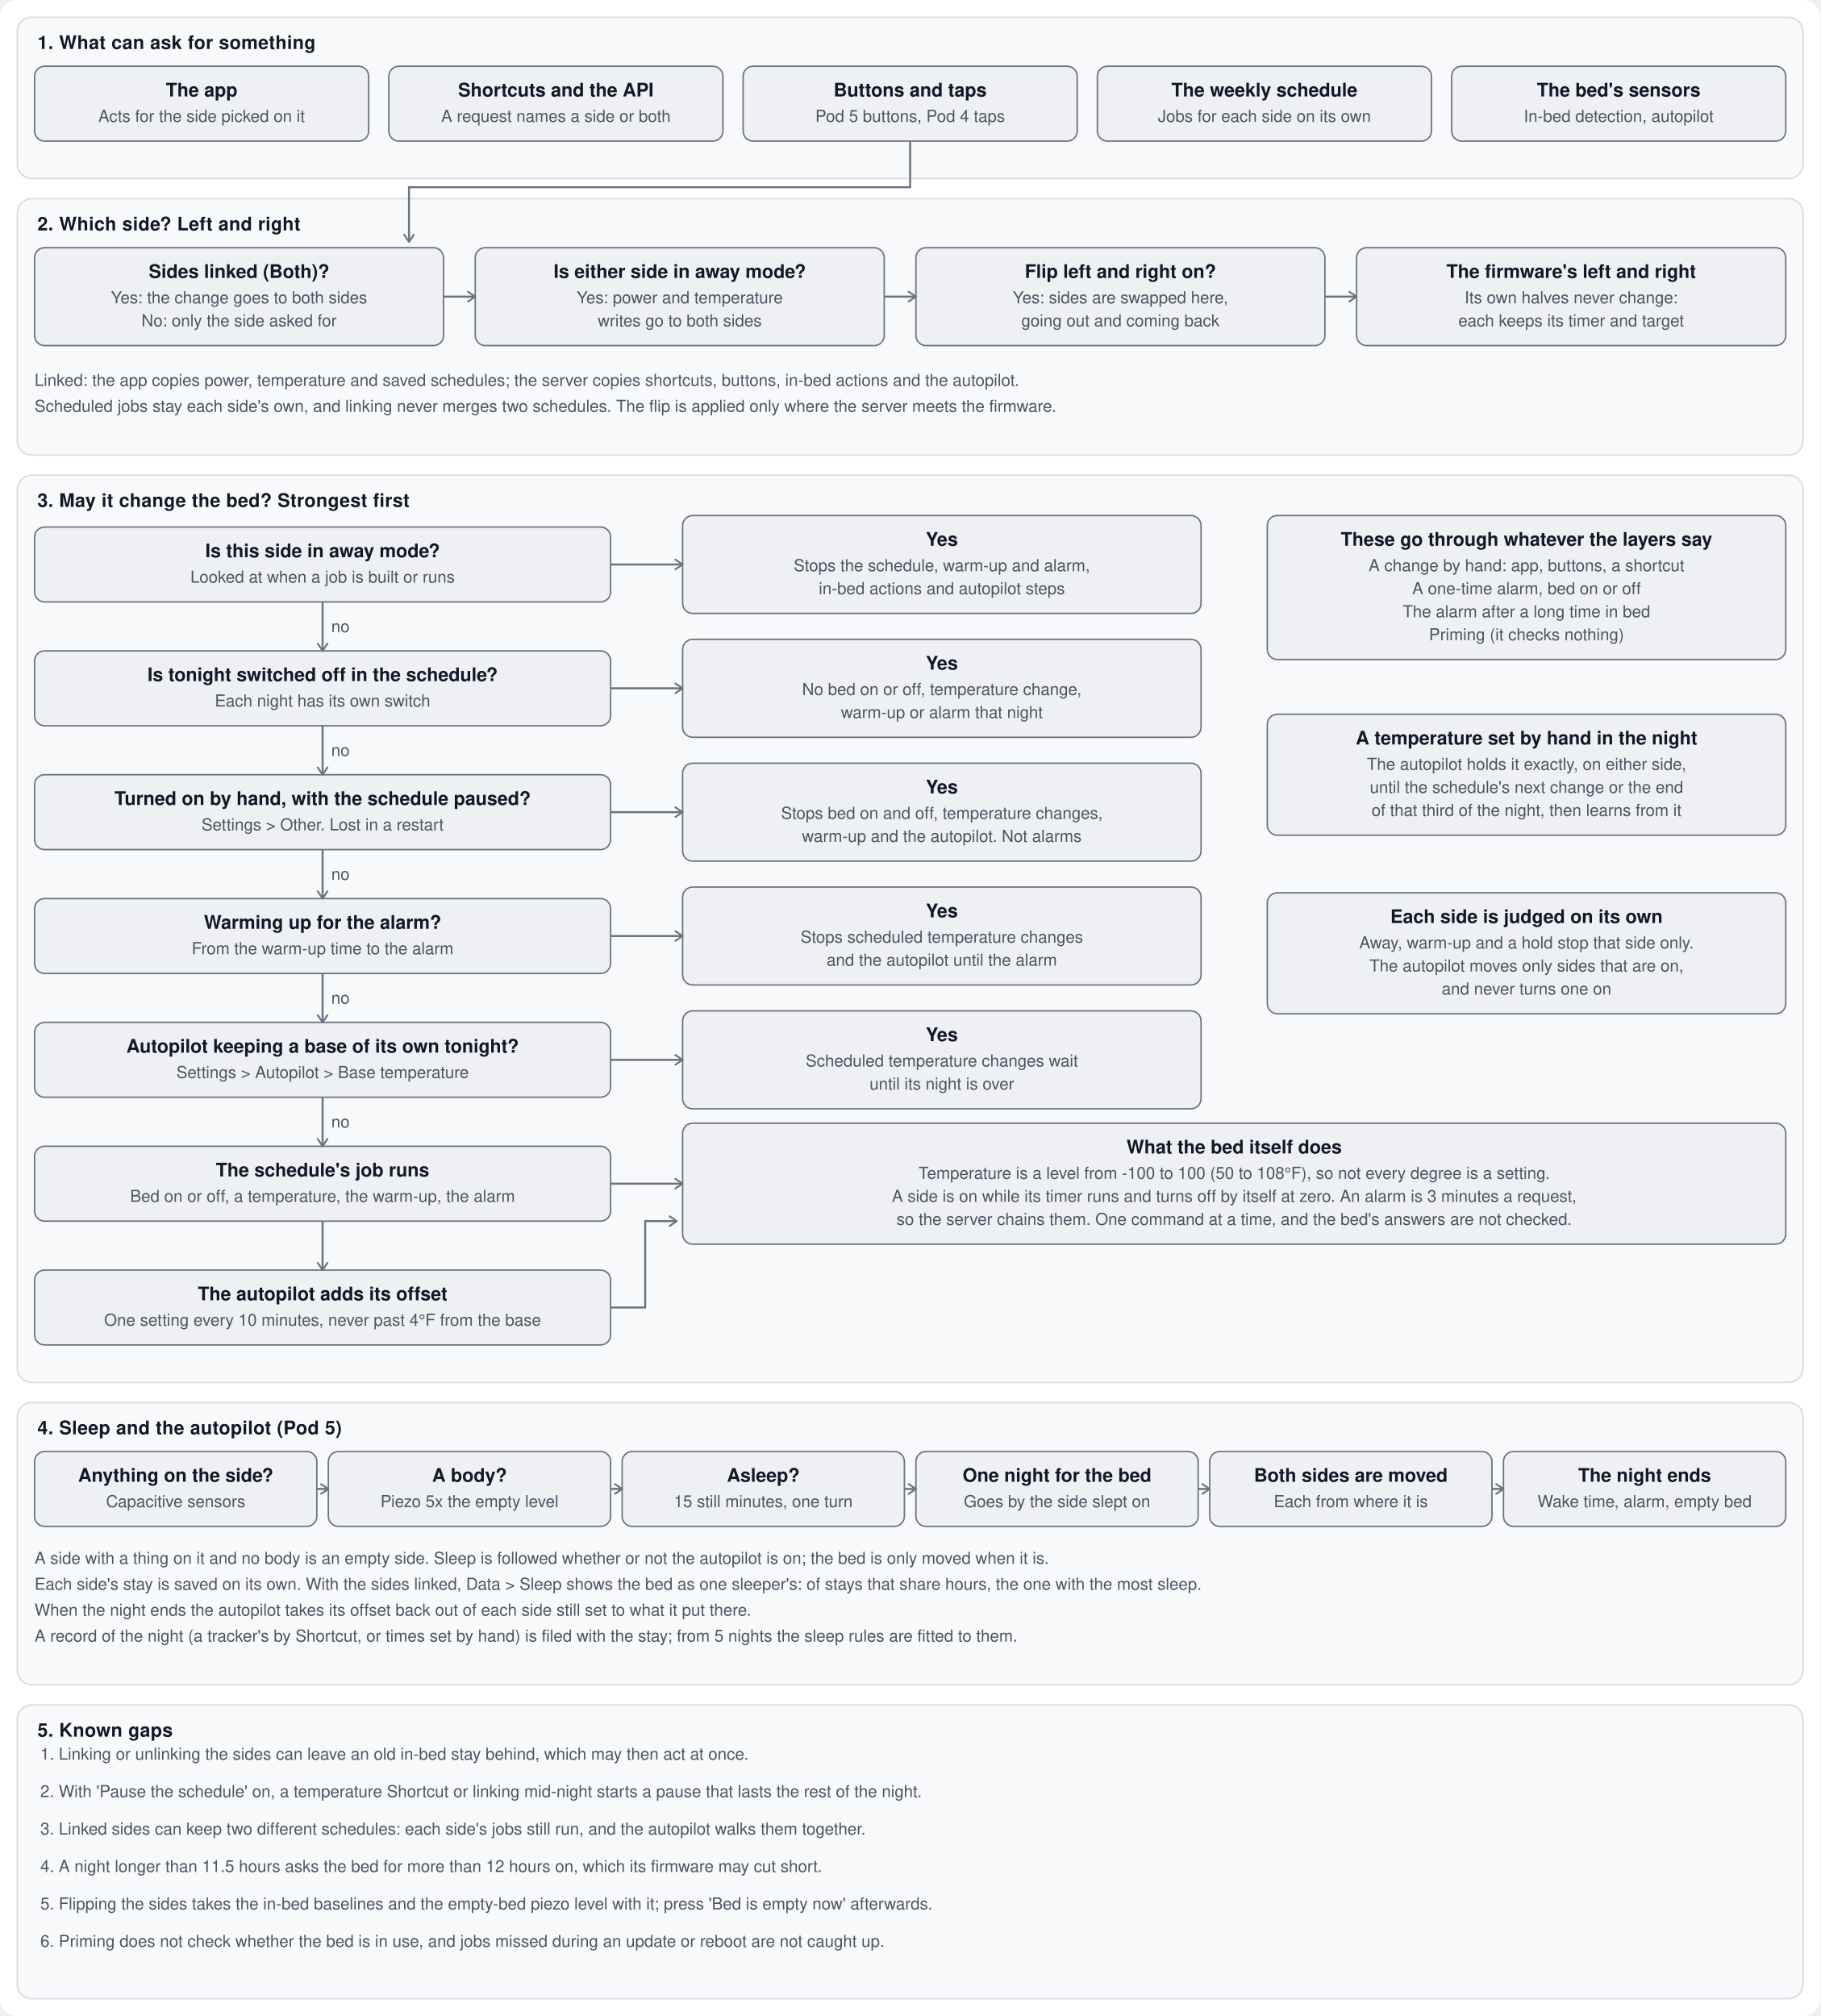
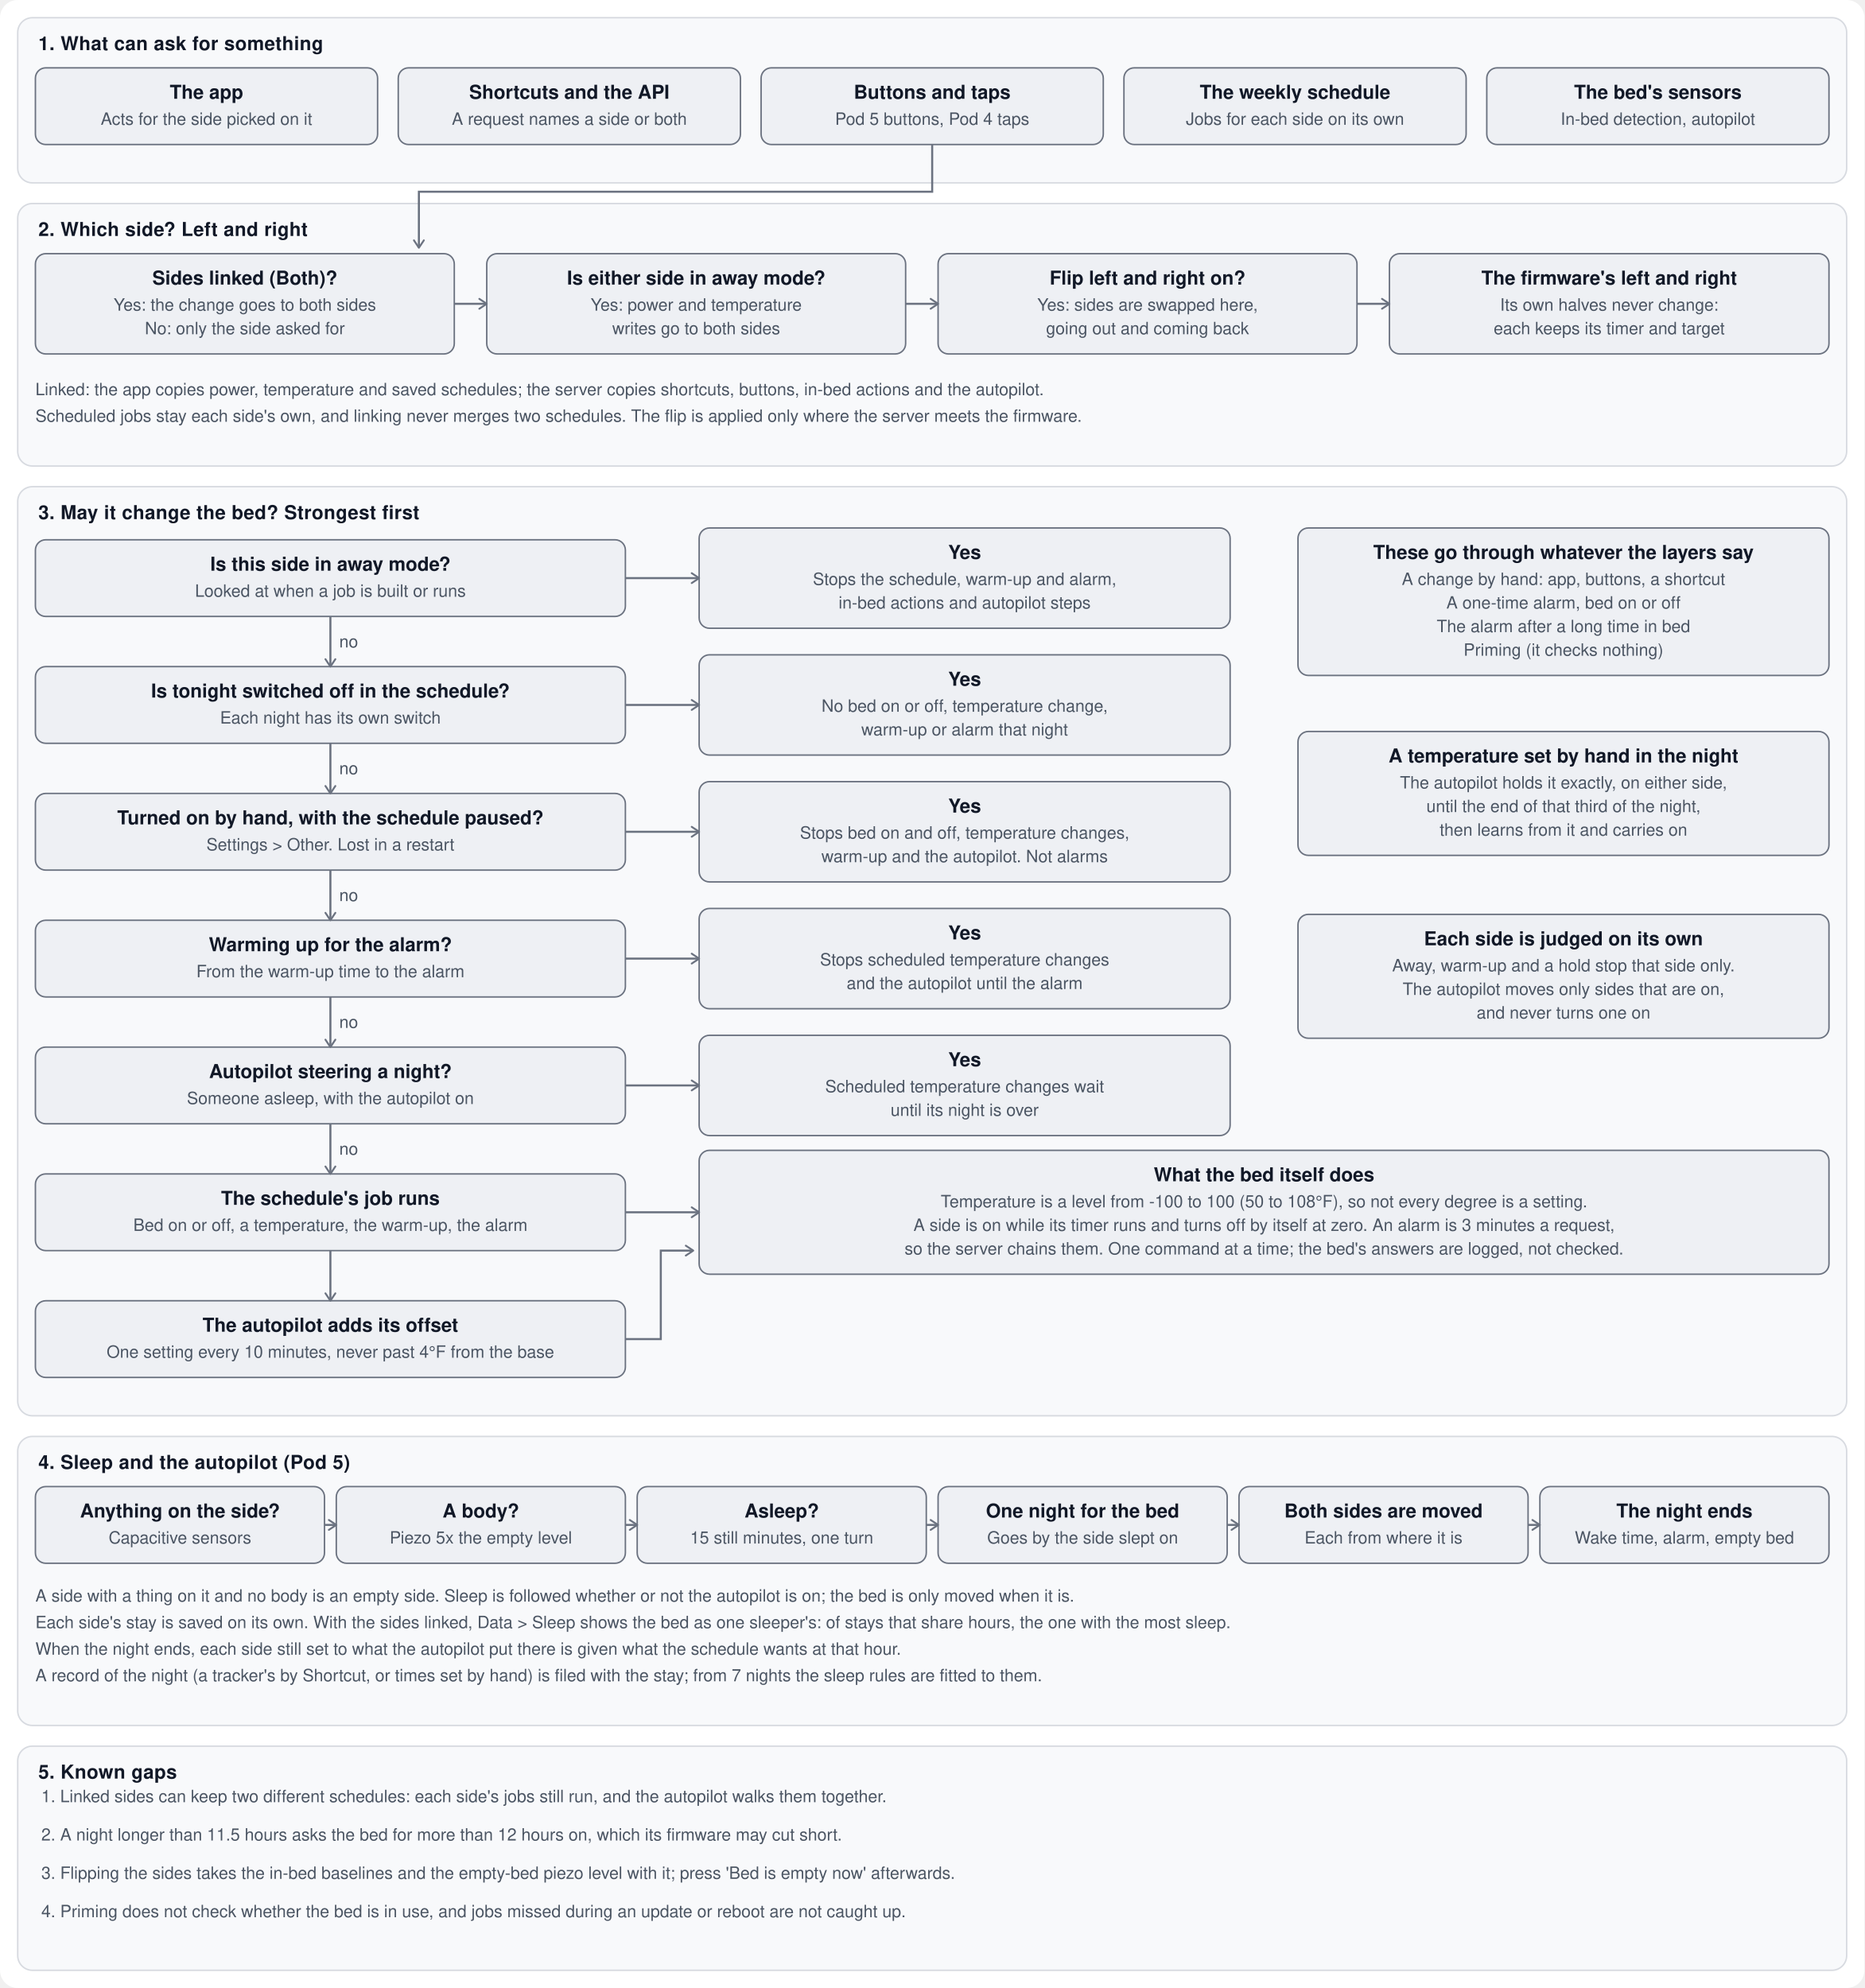
- <svg xmlns="http://www.w3.org/2000/svg" viewBox="0 0 1264 1400" width="1264" role="img" font-family="-apple-system, BlinkMacSystemFont, 'Segoe UI', Helvetica, Arial, sans-serif">
+ <svg xmlns="http://www.w3.org/2000/svg" viewBox="0 0 1264 1348" width="1264" role="img" font-family="-apple-system, BlinkMacSystemFont, 'Segoe UI', Helvetica, Arial, sans-serif">
  <defs>
    <marker id="arrow" viewBox="0 0 10 10" refX="8" refY="5" markerWidth="6" markerHeight="6" orient="auto">
      <path d="M2 1L8 5L2 9" fill="none" stroke="#6b7280" stroke-width="1.5" stroke-linecap="round" stroke-linejoin="round" />
    </marker>
  </defs>
-   <rect x="0" y="0" width="1264" height="1400" rx="12" fill="#ffffff" />
+   <rect x="0" y="0" width="1264" height="1348" rx="12" fill="#ffffff" />
  <rect x="12" y="12" width="1240" height="112" rx="10" fill="#f8f9fb" stroke="#d7dae0" stroke-width="1" />
  <text x="26" y="34" font-size="13" font-weight="700" fill="#111827" letter-spacing="0.2">1. What can ask for something</text>
  <rect x="12" y="138" width="1240" height="178" rx="10" fill="#f8f9fb" stroke="#d7dae0" stroke-width="1" />
  <text x="26" y="160" font-size="13" font-weight="700" fill="#111827" letter-spacing="0.2">2. Which side? Left and right</text>
  <rect x="12" y="330" width="1240" height="630" rx="10" fill="#f8f9fb" stroke="#d7dae0" stroke-width="1" />
  <text x="26" y="352" font-size="13" font-weight="700" fill="#111827" letter-spacing="0.2">3. May it change the bed? Strongest first</text>
  <rect x="12" y="974" width="1240" height="196" rx="10" fill="#f8f9fb" stroke="#d7dae0" stroke-width="1" />
  <text x="26" y="996" font-size="13" font-weight="700" fill="#111827" letter-spacing="0.2">4. Sleep and the autopilot (Pod 5)</text>
-   <rect x="12" y="1184" width="1240" height="204" rx="10" fill="#f8f9fb" stroke="#d7dae0" stroke-width="1" />
+   <rect x="12" y="1184" width="1240" height="152" rx="10" fill="#f8f9fb" stroke="#d7dae0" stroke-width="1" />
  <text x="26" y="1206" font-size="13" font-weight="700" fill="#111827" letter-spacing="0.2">5. Known gaps</text>
  <rect x="24" y="46" width="232" height="52" rx="7" fill="#eef0f4" stroke="#6b7280" stroke-width="1" />
  <text x="140.0" y="64" text-anchor="middle" dominant-baseline="central" font-size="13" font-weight="600" fill="#111827">The app</text>
  <text x="140.0" y="82" text-anchor="middle" dominant-baseline="central" font-size="11.5" fill="#4b5563">Acts for the side picked on it</text>
  <rect x="270" y="46" width="232" height="52" rx="7" fill="#eef0f4" stroke="#6b7280" stroke-width="1" />
  <text x="386.0" y="64" text-anchor="middle" dominant-baseline="central" font-size="13" font-weight="600" fill="#111827">Shortcuts and the API</text>
  <text x="386.0" y="82" text-anchor="middle" dominant-baseline="central" font-size="11.5" fill="#4b5563">A request names a side or both</text>
  <rect x="516" y="46" width="232" height="52" rx="7" fill="#eef0f4" stroke="#6b7280" stroke-width="1" />
  <text x="632.0" y="64" text-anchor="middle" dominant-baseline="central" font-size="13" font-weight="600" fill="#111827">Buttons and taps</text>
  <text x="632.0" y="82" text-anchor="middle" dominant-baseline="central" font-size="11.5" fill="#4b5563">Pod 5 buttons, Pod 4 taps</text>
  <rect x="762" y="46" width="232" height="52" rx="7" fill="#eef0f4" stroke="#6b7280" stroke-width="1" />
  <text x="878.0" y="64" text-anchor="middle" dominant-baseline="central" font-size="13" font-weight="600" fill="#111827">The weekly schedule</text>
  <text x="878.0" y="82" text-anchor="middle" dominant-baseline="central" font-size="11.5" fill="#4b5563">Jobs for each side on its own</text>
  <rect x="1008" y="46" width="232" height="52" rx="7" fill="#eef0f4" stroke="#6b7280" stroke-width="1" />
  <text x="1124.0" y="64" text-anchor="middle" dominant-baseline="central" font-size="13" font-weight="600" fill="#111827">The bed's sensors</text>
  <text x="1124.0" y="82" text-anchor="middle" dominant-baseline="central" font-size="11.5" fill="#4b5563">In-bed detection, autopilot</text>
  <rect x="24" y="172" width="284" height="68" rx="7" fill="#eef0f4" stroke="#6b7280" stroke-width="1" />
  <text x="166.0" y="190" text-anchor="middle" dominant-baseline="central" font-size="13" font-weight="600" fill="#111827">Sides linked (Both)?</text>
  <text x="166.0" y="208" text-anchor="middle" dominant-baseline="central" font-size="11.5" fill="#4b5563">Yes: the change goes to both sides</text>
  <text x="166.0" y="224" text-anchor="middle" dominant-baseline="central" font-size="11.5" fill="#4b5563">No: only the side asked for</text>
  <rect x="330" y="172" width="284" height="68" rx="7" fill="#eef0f4" stroke="#6b7280" stroke-width="1" />
  <text x="472.0" y="190" text-anchor="middle" dominant-baseline="central" font-size="13" font-weight="600" fill="#111827">Is either side in away mode?</text>
  <text x="472.0" y="208" text-anchor="middle" dominant-baseline="central" font-size="11.5" fill="#4b5563">Yes: power and temperature</text>
  <text x="472.0" y="224" text-anchor="middle" dominant-baseline="central" font-size="11.5" fill="#4b5563">writes go to both sides</text>
  <rect x="636" y="172" width="284" height="68" rx="7" fill="#eef0f4" stroke="#6b7280" stroke-width="1" />
  <text x="778.0" y="190" text-anchor="middle" dominant-baseline="central" font-size="13" font-weight="600" fill="#111827">Flip left and right on?</text>
  <text x="778.0" y="208" text-anchor="middle" dominant-baseline="central" font-size="11.5" fill="#4b5563">Yes: sides are swapped here,</text>
  <text x="778.0" y="224" text-anchor="middle" dominant-baseline="central" font-size="11.5" fill="#4b5563">going out and coming back</text>
  <rect x="942" y="172" width="298" height="68" rx="7" fill="#eef0f4" stroke="#6b7280" stroke-width="1" />
  <text x="1091.0" y="190" text-anchor="middle" dominant-baseline="central" font-size="13" font-weight="600" fill="#111827">The firmware's left and right</text>
  <text x="1091.0" y="208" text-anchor="middle" dominant-baseline="central" font-size="11.5" fill="#4b5563">Its own halves never change:</text>
  <text x="1091.0" y="224" text-anchor="middle" dominant-baseline="central" font-size="11.5" fill="#4b5563">each keeps its timer and target</text>
  <path d="M308 206.0 L330 206.0" fill="none" stroke="#6b7280" stroke-width="1.4" marker-end="url(#arrow)" />
  <path d="M614 206.0 L636 206.0" fill="none" stroke="#6b7280" stroke-width="1.4" marker-end="url(#arrow)" />
  <path d="M920 206.0 L942 206.0" fill="none" stroke="#6b7280" stroke-width="1.4" marker-end="url(#arrow)" />
  <text x="24" y="268" text-anchor="start" font-size="11.5" fill="#4b5563">Linked: the app copies power, temperature and saved schedules; the server copies shortcuts, buttons, in-bed actions and the autopilot.</text>
  <text x="24" y="286" text-anchor="start" font-size="11.5" fill="#4b5563">Scheduled jobs stay each side's own, and linking never merges two schedules. The flip is applied only where the server meets the firmware.</text>
  <path d="M632 98 L632 130 L284 130 L284 168" fill="none" stroke="#6b7280" stroke-width="1.4" marker-end="url(#arrow)" />
  <rect x="24" y="366" width="400" height="52" rx="7" fill="#eef0f4" stroke="#6b7280" stroke-width="1" />
  <text x="224.0" y="384" text-anchor="middle" dominant-baseline="central" font-size="13" font-weight="600" fill="#111827">Is this side in away mode?</text>
  <text x="224.0" y="402" text-anchor="middle" dominant-baseline="central" font-size="11.5" fill="#4b5563">Looked at when a job is built or runs</text>
  <rect x="474" y="358" width="360" height="68" rx="7" fill="#eef0f4" stroke="#6b7280" stroke-width="1" />
  <text x="654.0" y="376" text-anchor="middle" dominant-baseline="central" font-size="13" font-weight="600" fill="#111827">Yes</text>
  <text x="654.0" y="394" text-anchor="middle" dominant-baseline="central" font-size="11.5" fill="#4b5563">Stops the schedule, warm-up and alarm,</text>
  <text x="654.0" y="410" text-anchor="middle" dominant-baseline="central" font-size="11.5" fill="#4b5563">in-bed actions and autopilot steps</text>
  <path d="M424 392.0 L474 392.0" fill="none" stroke="#6b7280" stroke-width="1.4" marker-end="url(#arrow)" />
  <rect x="24" y="452" width="400" height="52" rx="7" fill="#eef0f4" stroke="#6b7280" stroke-width="1" />
  <text x="224.0" y="470" text-anchor="middle" dominant-baseline="central" font-size="13" font-weight="600" fill="#111827">Is tonight switched off in the schedule?</text>
  <text x="224.0" y="488" text-anchor="middle" dominant-baseline="central" font-size="11.5" fill="#4b5563">Each night has its own switch</text>
  <rect x="474" y="444" width="360" height="68" rx="7" fill="#eef0f4" stroke="#6b7280" stroke-width="1" />
  <text x="654.0" y="462" text-anchor="middle" dominant-baseline="central" font-size="13" font-weight="600" fill="#111827">Yes</text>
  <text x="654.0" y="480" text-anchor="middle" dominant-baseline="central" font-size="11.5" fill="#4b5563">No bed on or off, temperature change,</text>
  <text x="654.0" y="496" text-anchor="middle" dominant-baseline="central" font-size="11.5" fill="#4b5563">warm-up or alarm that night</text>
  <path d="M424 478.0 L474 478.0" fill="none" stroke="#6b7280" stroke-width="1.4" marker-end="url(#arrow)" />
  <rect x="24" y="538" width="400" height="52" rx="7" fill="#eef0f4" stroke="#6b7280" stroke-width="1" />
  <text x="224.0" y="556" text-anchor="middle" dominant-baseline="central" font-size="13" font-weight="600" fill="#111827">Turned on by hand, with the schedule paused?</text>
  <text x="224.0" y="574" text-anchor="middle" dominant-baseline="central" font-size="11.5" fill="#4b5563">Settings &gt; Other. Lost in a restart</text>
  <rect x="474" y="530" width="360" height="68" rx="7" fill="#eef0f4" stroke="#6b7280" stroke-width="1" />
  <text x="654.0" y="548" text-anchor="middle" dominant-baseline="central" font-size="13" font-weight="600" fill="#111827">Yes</text>
  <text x="654.0" y="566" text-anchor="middle" dominant-baseline="central" font-size="11.5" fill="#4b5563">Stops bed on and off, temperature changes,</text>
  <text x="654.0" y="582" text-anchor="middle" dominant-baseline="central" font-size="11.5" fill="#4b5563">warm-up and the autopilot. Not alarms</text>
  <path d="M424 564.0 L474 564.0" fill="none" stroke="#6b7280" stroke-width="1.4" marker-end="url(#arrow)" />
  <rect x="24" y="624" width="400" height="52" rx="7" fill="#eef0f4" stroke="#6b7280" stroke-width="1" />
  <text x="224.0" y="642" text-anchor="middle" dominant-baseline="central" font-size="13" font-weight="600" fill="#111827">Warming up for the alarm?</text>
  <text x="224.0" y="660" text-anchor="middle" dominant-baseline="central" font-size="11.5" fill="#4b5563">From the warm-up time to the alarm</text>
  <rect x="474" y="616" width="360" height="68" rx="7" fill="#eef0f4" stroke="#6b7280" stroke-width="1" />
  <text x="654.0" y="634" text-anchor="middle" dominant-baseline="central" font-size="13" font-weight="600" fill="#111827">Yes</text>
  <text x="654.0" y="652" text-anchor="middle" dominant-baseline="central" font-size="11.5" fill="#4b5563">Stops scheduled temperature changes</text>
  <text x="654.0" y="668" text-anchor="middle" dominant-baseline="central" font-size="11.5" fill="#4b5563">and the autopilot until the alarm</text>
  <path d="M424 650.0 L474 650.0" fill="none" stroke="#6b7280" stroke-width="1.4" marker-end="url(#arrow)" />
  <rect x="24" y="710" width="400" height="52" rx="7" fill="#eef0f4" stroke="#6b7280" stroke-width="1" />
-   <text x="224.0" y="728" text-anchor="middle" dominant-baseline="central" font-size="13" font-weight="600" fill="#111827">Autopilot keeping a base of its own tonight?</text>
-   <text x="224.0" y="746" text-anchor="middle" dominant-baseline="central" font-size="11.5" fill="#4b5563">Settings &gt; Autopilot &gt; Base temperature</text>
+   <text x="224.0" y="728" text-anchor="middle" dominant-baseline="central" font-size="13" font-weight="600" fill="#111827">Autopilot steering a night?</text>
+   <text x="224.0" y="746" text-anchor="middle" dominant-baseline="central" font-size="11.5" fill="#4b5563">Someone asleep, with the autopilot on</text>
  <rect x="474" y="702" width="360" height="68" rx="7" fill="#eef0f4" stroke="#6b7280" stroke-width="1" />
  <text x="654.0" y="720" text-anchor="middle" dominant-baseline="central" font-size="13" font-weight="600" fill="#111827">Yes</text>
  <text x="654.0" y="738" text-anchor="middle" dominant-baseline="central" font-size="11.5" fill="#4b5563">Scheduled temperature changes wait</text>
  <text x="654.0" y="754" text-anchor="middle" dominant-baseline="central" font-size="11.5" fill="#4b5563">until its night is over</text>
  <path d="M424 736.0 L474 736.0" fill="none" stroke="#6b7280" stroke-width="1.4" marker-end="url(#arrow)" />
  <rect x="24" y="796" width="400" height="52" rx="7" fill="#eef0f4" stroke="#6b7280" stroke-width="1" />
  <text x="224.0" y="814" text-anchor="middle" dominant-baseline="central" font-size="13" font-weight="600" fill="#111827">The schedule's job runs</text>
  <text x="224.0" y="832" text-anchor="middle" dominant-baseline="central" font-size="11.5" fill="#4b5563">Bed on or off, a temperature, the warm-up, the alarm</text>
  <rect x="24" y="882" width="400" height="52" rx="7" fill="#eef0f4" stroke="#6b7280" stroke-width="1" />
  <text x="224.0" y="900" text-anchor="middle" dominant-baseline="central" font-size="13" font-weight="600" fill="#111827">The autopilot adds its offset</text>
  <text x="224.0" y="918" text-anchor="middle" dominant-baseline="central" font-size="11.5" fill="#4b5563">One setting every 10 minutes, never past 4°F from the base</text>
  <path d="M224.0 418 L224.0 452" fill="none" stroke="#6b7280" stroke-width="1.4" marker-end="url(#arrow)" />
  <text x="230.0" y="439.0" text-anchor="start" font-size="11.5" fill="#4b5563">no</text>
  <path d="M224.0 504 L224.0 538" fill="none" stroke="#6b7280" stroke-width="1.4" marker-end="url(#arrow)" />
  <text x="230.0" y="525.0" text-anchor="start" font-size="11.5" fill="#4b5563">no</text>
  <path d="M224.0 590 L224.0 624" fill="none" stroke="#6b7280" stroke-width="1.4" marker-end="url(#arrow)" />
  <text x="230.0" y="611.0" text-anchor="start" font-size="11.5" fill="#4b5563">no</text>
  <path d="M224.0 676 L224.0 710" fill="none" stroke="#6b7280" stroke-width="1.4" marker-end="url(#arrow)" />
  <text x="230.0" y="697.0" text-anchor="start" font-size="11.5" fill="#4b5563">no</text>
  <path d="M224.0 762 L224.0 796" fill="none" stroke="#6b7280" stroke-width="1.4" marker-end="url(#arrow)" />
  <text x="230.0" y="783.0" text-anchor="start" font-size="11.5" fill="#4b5563">no</text>
  <path d="M224.0 848 L224.0 882" fill="none" stroke="#6b7280" stroke-width="1.4" marker-end="url(#arrow)" />
  <rect x="880" y="358" width="360" height="100" rx="7" fill="#eef0f4" stroke="#6b7280" stroke-width="1" />
  <text x="1060.0" y="376" text-anchor="middle" dominant-baseline="central" font-size="13" font-weight="600" fill="#111827">These go through whatever the layers say</text>
  <text x="1060.0" y="394" text-anchor="middle" dominant-baseline="central" font-size="11.5" fill="#4b5563">A change by hand: app, buttons, a shortcut</text>
  <text x="1060.0" y="410" text-anchor="middle" dominant-baseline="central" font-size="11.5" fill="#4b5563">A one-time alarm, bed on or off</text>
  <text x="1060.0" y="426" text-anchor="middle" dominant-baseline="central" font-size="11.5" fill="#4b5563">The alarm after a long time in bed</text>
  <text x="1060.0" y="442" text-anchor="middle" dominant-baseline="central" font-size="11.5" fill="#4b5563">Priming (it checks nothing)</text>
  <rect x="880" y="496" width="360" height="84" rx="7" fill="#eef0f4" stroke="#6b7280" stroke-width="1" />
  <text x="1060.0" y="514" text-anchor="middle" dominant-baseline="central" font-size="13" font-weight="600" fill="#111827">A temperature set by hand in the night</text>
  <text x="1060.0" y="532" text-anchor="middle" dominant-baseline="central" font-size="11.5" fill="#4b5563">The autopilot holds it exactly, on either side,</text>
-   <text x="1060.0" y="548" text-anchor="middle" dominant-baseline="central" font-size="11.5" fill="#4b5563">until the schedule's next change or the end</text>
-   <text x="1060.0" y="564" text-anchor="middle" dominant-baseline="central" font-size="11.5" fill="#4b5563">of that third of the night, then learns from it</text>
+   <text x="1060.0" y="548" text-anchor="middle" dominant-baseline="central" font-size="11.5" fill="#4b5563">until the end of that third of the night,</text>
+   <text x="1060.0" y="564" text-anchor="middle" dominant-baseline="central" font-size="11.5" fill="#4b5563">then learns from it and carries on</text>
  <rect x="880" y="620" width="360" height="84" rx="7" fill="#eef0f4" stroke="#6b7280" stroke-width="1" />
  <text x="1060.0" y="638" text-anchor="middle" dominant-baseline="central" font-size="13" font-weight="600" fill="#111827">Each side is judged on its own</text>
  <text x="1060.0" y="656" text-anchor="middle" dominant-baseline="central" font-size="11.5" fill="#4b5563">Away, warm-up and a hold stop that side only.</text>
  <text x="1060.0" y="672" text-anchor="middle" dominant-baseline="central" font-size="11.5" fill="#4b5563">The autopilot moves only sides that are on,</text>
  <text x="1060.0" y="688" text-anchor="middle" dominant-baseline="central" font-size="11.5" fill="#4b5563">and never turns one on</text>
  <rect x="474" y="780" width="766" height="84" rx="7" fill="#eef0f4" stroke="#6b7280" stroke-width="1" />
  <text x="857.0" y="798" text-anchor="middle" dominant-baseline="central" font-size="13" font-weight="600" fill="#111827">What the bed itself does</text>
  <text x="857.0" y="816" text-anchor="middle" dominant-baseline="central" font-size="11.5" fill="#4b5563">Temperature is a level from -100 to 100 (50 to 108°F), so not every degree is a setting.</text>
  <text x="857.0" y="832" text-anchor="middle" dominant-baseline="central" font-size="11.5" fill="#4b5563">A side is on while its timer runs and turns off by itself at zero. An alarm is 3 minutes a request,</text>
-   <text x="857.0" y="848" text-anchor="middle" dominant-baseline="central" font-size="11.5" fill="#4b5563">so the server chains them. One command at a time, and the bed's answers are not checked.</text>
+   <text x="857.0" y="848" text-anchor="middle" dominant-baseline="central" font-size="11.5" fill="#4b5563">so the server chains them. One command at a time; the bed's answers are logged, not checked.</text>
  <path d="M424 822.0 L474 822.0" fill="none" stroke="#6b7280" stroke-width="1.4" marker-end="url(#arrow)" />
  <path d="M424 908 L448 908 L448 848 L470 848" fill="none" stroke="#6b7280" stroke-width="1.4" marker-end="url(#arrow)" />
  <rect x="24" y="1008" width="196" height="52" rx="7" fill="#eef0f4" stroke="#6b7280" stroke-width="1" />
  <text x="122.0" y="1026" text-anchor="middle" dominant-baseline="central" font-size="13" font-weight="600" fill="#111827">Anything on the side?</text>
  <text x="122.0" y="1044" text-anchor="middle" dominant-baseline="central" font-size="11.5" fill="#4b5563">Capacitive sensors</text>
  <rect x="228" y="1008" width="196" height="52" rx="7" fill="#eef0f4" stroke="#6b7280" stroke-width="1" />
  <text x="326.0" y="1026" text-anchor="middle" dominant-baseline="central" font-size="13" font-weight="600" fill="#111827">A body?</text>
  <text x="326.0" y="1044" text-anchor="middle" dominant-baseline="central" font-size="11.5" fill="#4b5563">Piezo 5x the empty level</text>
  <rect x="432" y="1008" width="196" height="52" rx="7" fill="#eef0f4" stroke="#6b7280" stroke-width="1" />
  <text x="530.0" y="1026" text-anchor="middle" dominant-baseline="central" font-size="13" font-weight="600" fill="#111827">Asleep?</text>
  <text x="530.0" y="1044" text-anchor="middle" dominant-baseline="central" font-size="11.5" fill="#4b5563">15 still minutes, one turn</text>
  <rect x="636" y="1008" width="196" height="52" rx="7" fill="#eef0f4" stroke="#6b7280" stroke-width="1" />
  <text x="734.0" y="1026" text-anchor="middle" dominant-baseline="central" font-size="13" font-weight="600" fill="#111827">One night for the bed</text>
  <text x="734.0" y="1044" text-anchor="middle" dominant-baseline="central" font-size="11.5" fill="#4b5563">Goes by the side slept on</text>
  <rect x="840" y="1008" width="196" height="52" rx="7" fill="#eef0f4" stroke="#6b7280" stroke-width="1" />
  <text x="938.0" y="1026" text-anchor="middle" dominant-baseline="central" font-size="13" font-weight="600" fill="#111827">Both sides are moved</text>
  <text x="938.0" y="1044" text-anchor="middle" dominant-baseline="central" font-size="11.5" fill="#4b5563">Each from where it is</text>
  <rect x="1044" y="1008" width="196" height="52" rx="7" fill="#eef0f4" stroke="#6b7280" stroke-width="1" />
  <text x="1142.0" y="1026" text-anchor="middle" dominant-baseline="central" font-size="13" font-weight="600" fill="#111827">The night ends</text>
  <text x="1142.0" y="1044" text-anchor="middle" dominant-baseline="central" font-size="11.5" fill="#4b5563">Wake time, alarm, empty bed</text>
  <path d="M220 1034.0 L228 1034.0" fill="none" stroke="#6b7280" stroke-width="1.4" marker-end="url(#arrow)" />
  <path d="M424 1034.0 L432 1034.0" fill="none" stroke="#6b7280" stroke-width="1.4" marker-end="url(#arrow)" />
  <path d="M628 1034.0 L636 1034.0" fill="none" stroke="#6b7280" stroke-width="1.4" marker-end="url(#arrow)" />
  <path d="M832 1034.0 L840 1034.0" fill="none" stroke="#6b7280" stroke-width="1.4" marker-end="url(#arrow)" />
  <path d="M1036 1034.0 L1044 1034.0" fill="none" stroke="#6b7280" stroke-width="1.4" marker-end="url(#arrow)" />
  <text x="24" y="1086" text-anchor="start" font-size="11.5" fill="#4b5563">A side with a thing on it and no body is an empty side. Sleep is followed whether or not the autopilot is on; the bed is only moved when it is.</text>
  <text x="24" y="1104" text-anchor="start" font-size="11.5" fill="#4b5563">Each side's stay is saved on its own. With the sides linked, Data &gt; Sleep shows the bed as one sleeper's: of stays that share hours, the one with the most sleep.</text>
-   <text x="24" y="1122" text-anchor="start" font-size="11.5" fill="#4b5563">When the night ends the autopilot takes its offset back out of each side still set to what it put there.</text>
-   <text x="24" y="1140" text-anchor="start" font-size="11.5" fill="#4b5563">A record of the night (a tracker's by Shortcut, or times set by hand) is filed with the stay; from 5 nights the sleep rules are fitted to them.</text>
-   <text x="28" y="1222" text-anchor="start" font-size="11.5" fill="#4b5563">1.  Linking or unlinking the sides can leave an old in-bed stay behind, which may then act at once.</text>
-   <text x="28" y="1248" text-anchor="start" font-size="11.5" fill="#4b5563">2.  With 'Pause the schedule' on, a temperature Shortcut or linking mid-night starts a pause that lasts the rest of the night.</text>
-   <text x="28" y="1274" text-anchor="start" font-size="11.5" fill="#4b5563">3.  Linked sides can keep two different schedules: each side's jobs still run, and the autopilot walks them together.</text>
-   <text x="28" y="1300" text-anchor="start" font-size="11.5" fill="#4b5563">4.  A night longer than 11.5 hours asks the bed for more than 12 hours on, which its firmware may cut short.</text>
-   <text x="28" y="1326" text-anchor="start" font-size="11.5" fill="#4b5563">5.  Flipping the sides takes the in-bed baselines and the empty-bed piezo level with it; press 'Bed is empty now' afterwards.</text>
-   <text x="28" y="1352" text-anchor="start" font-size="11.5" fill="#4b5563">6.  Priming does not check whether the bed is in use, and jobs missed during an update or reboot are not caught up.</text>
+   <text x="24" y="1122" text-anchor="start" font-size="11.5" fill="#4b5563">When the night ends, each side still set to what the autopilot put there is given what the schedule wants at that hour.</text>
+   <text x="24" y="1140" text-anchor="start" font-size="11.5" fill="#4b5563">A record of the night (a tracker's by Shortcut, or times set by hand) is filed with the stay; from 7 nights the sleep rules are fitted to them.</text>
+   <text x="28" y="1222" text-anchor="start" font-size="11.5" fill="#4b5563">1.  Linked sides can keep two different schedules: each side's jobs still run, and the autopilot walks them together.</text>
+   <text x="28" y="1248" text-anchor="start" font-size="11.5" fill="#4b5563">2.  A night longer than 11.5 hours asks the bed for more than 12 hours on, which its firmware may cut short.</text>
+   <text x="28" y="1274" text-anchor="start" font-size="11.5" fill="#4b5563">3.  Flipping the sides takes the in-bed baselines and the empty-bed piezo level with it; press 'Bed is empty now' afterwards.</text>
+   <text x="28" y="1300" text-anchor="start" font-size="11.5" fill="#4b5563">4.  Priming does not check whether the bed is in use, and jobs missed during an update or reboot are not caught up.</text>
</svg>
